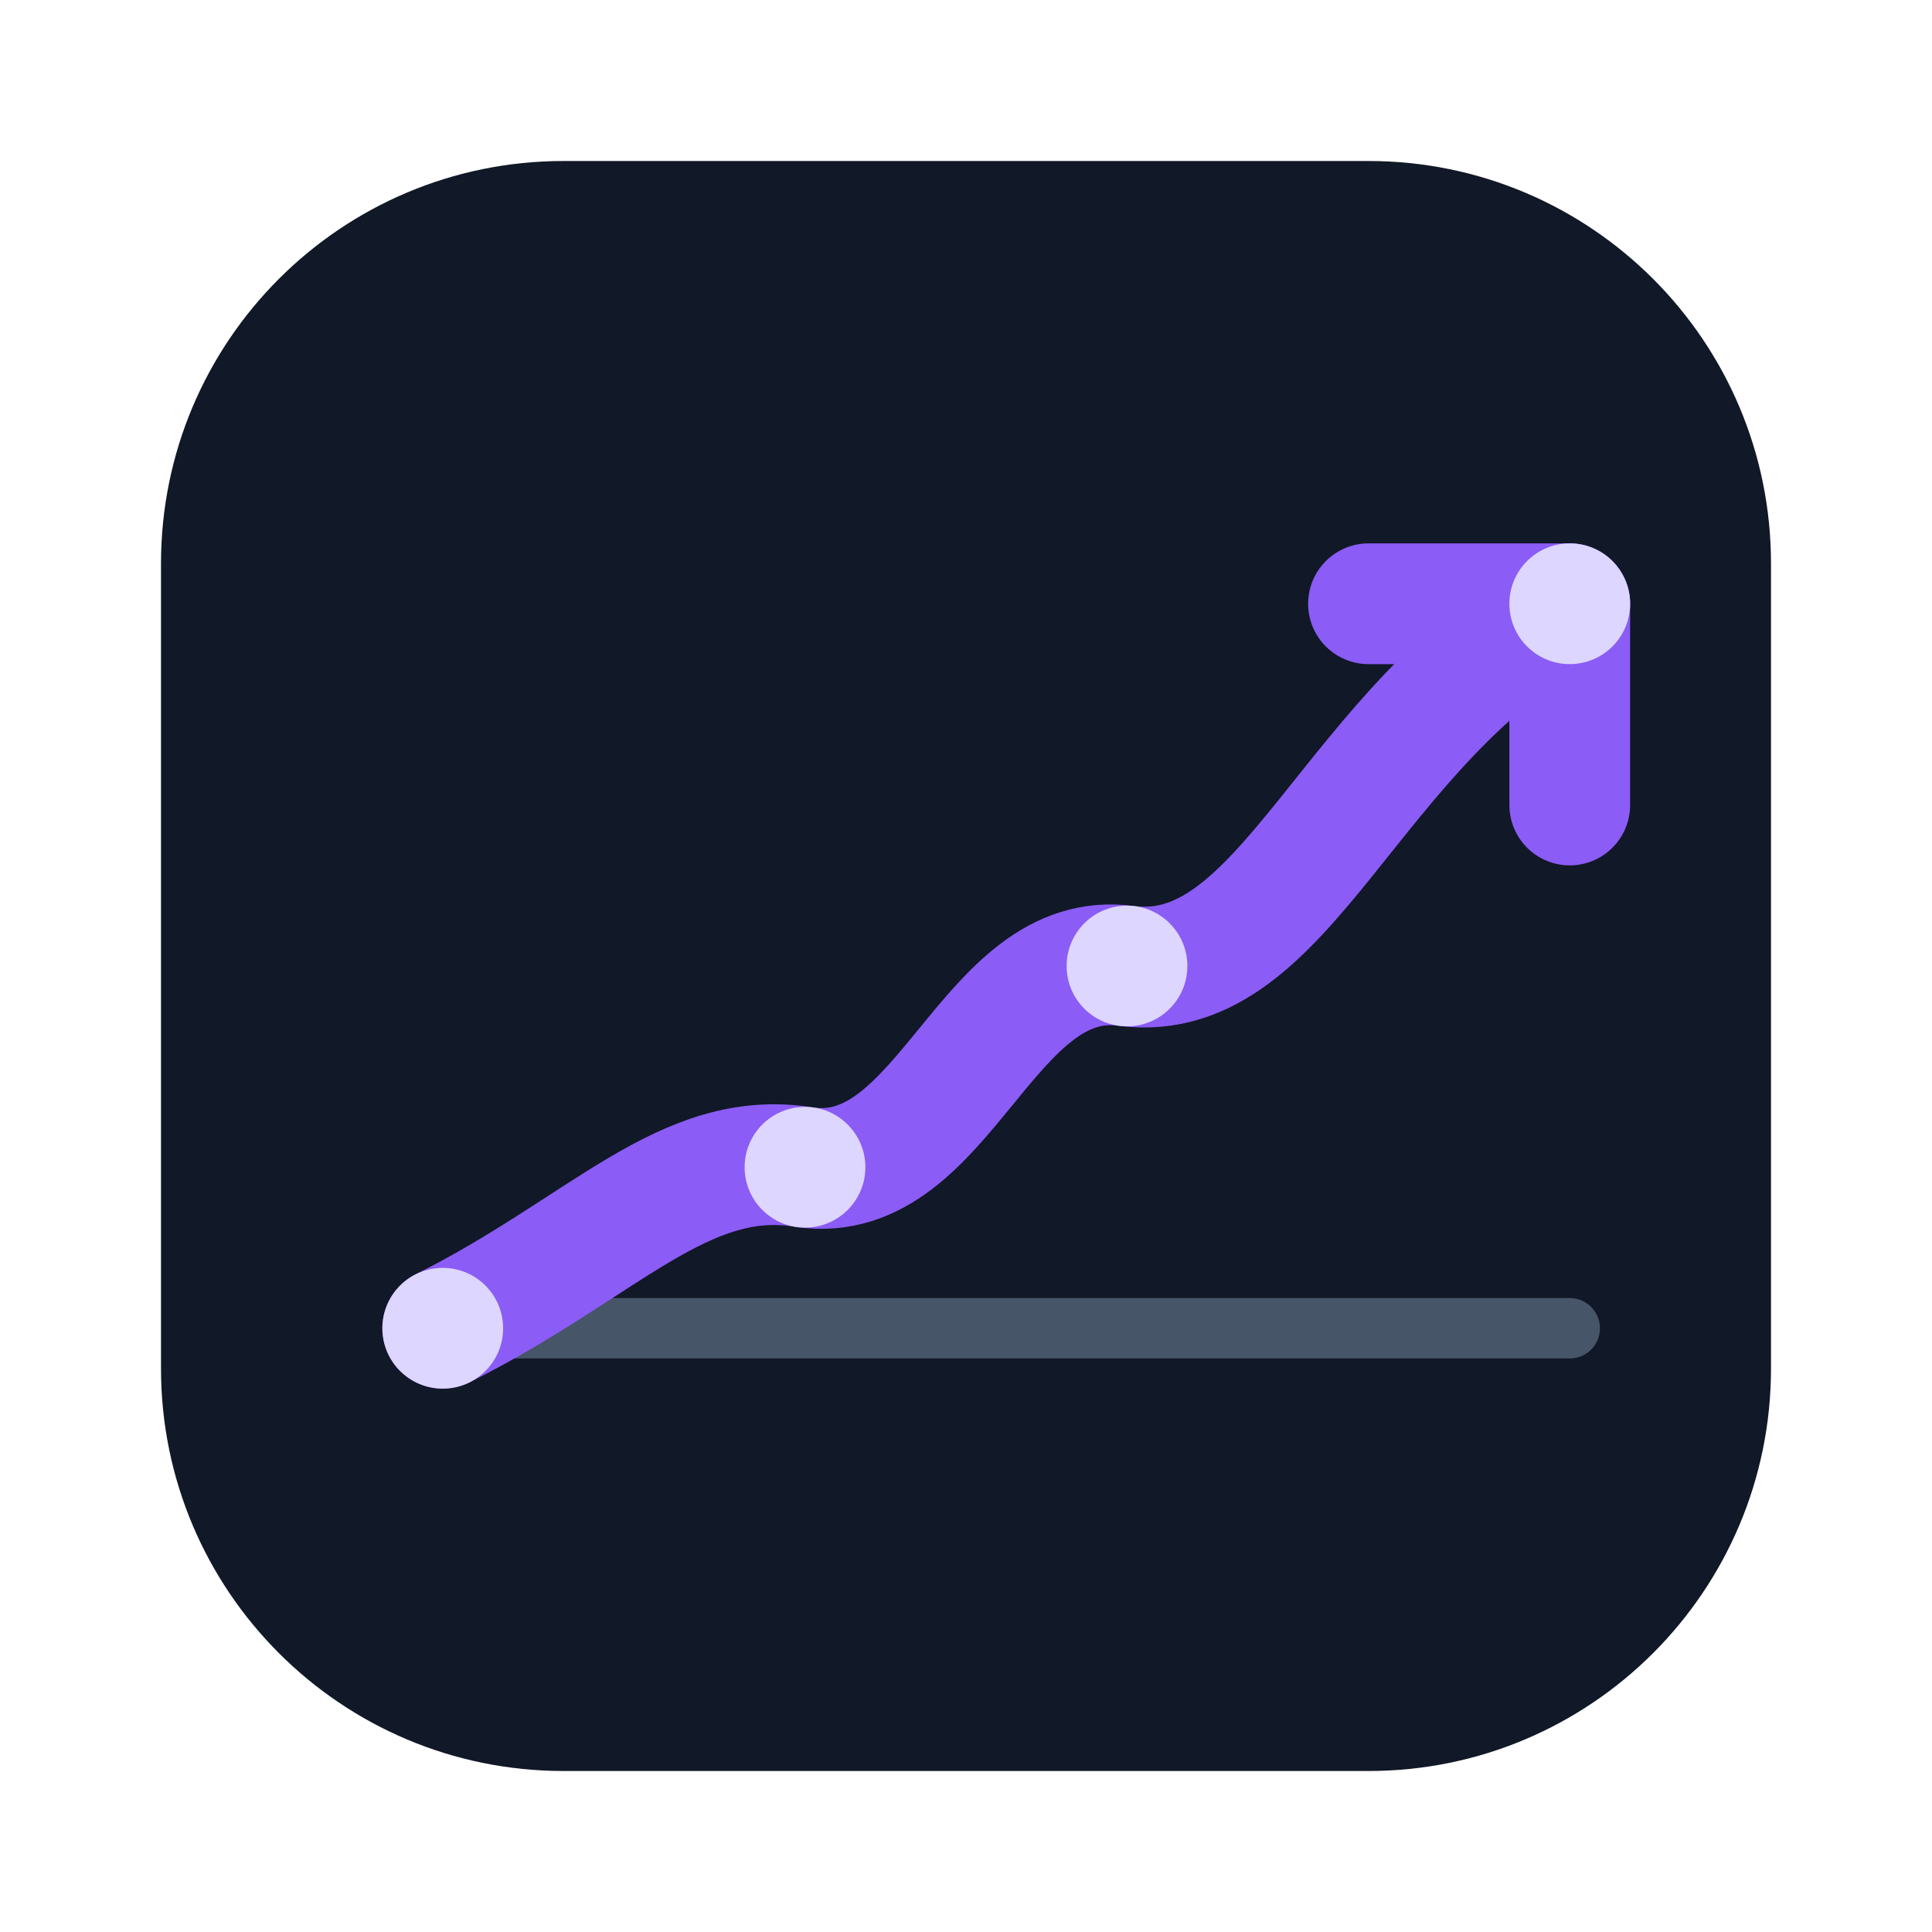
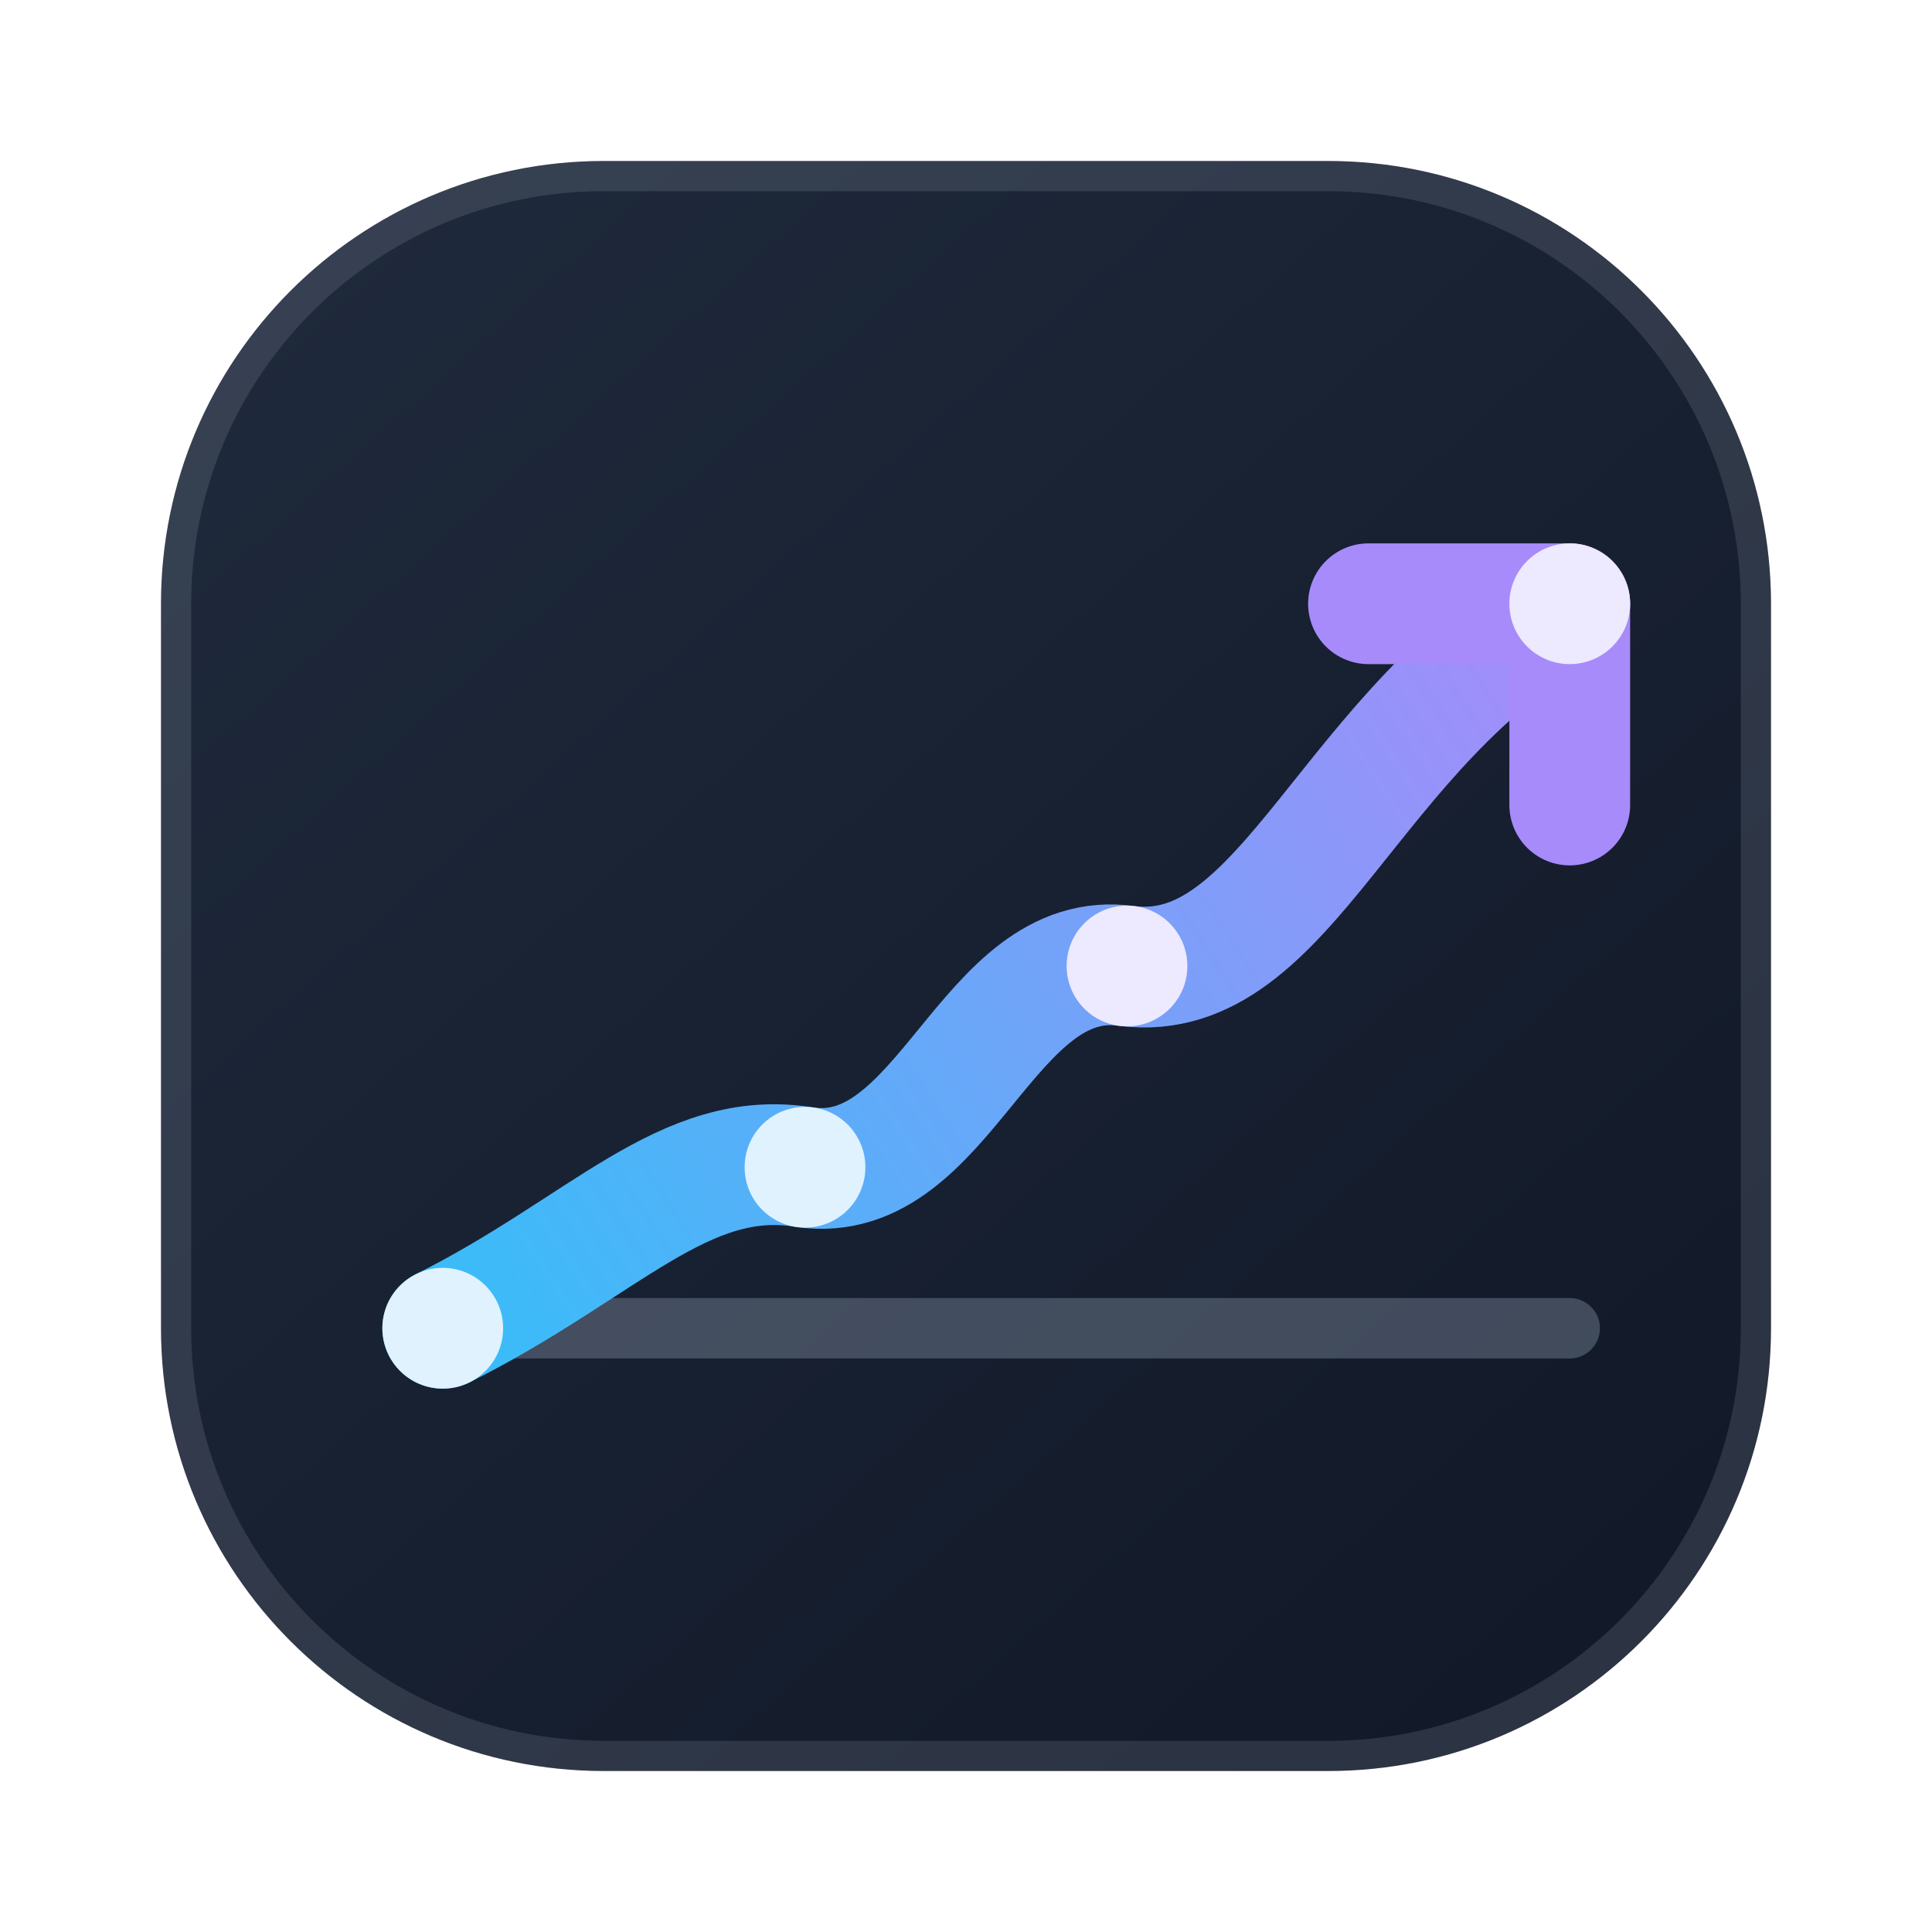
<svg xmlns="http://www.w3.org/2000/svg" width="96" height="96" viewBox="0 0 96 96" fill="none" role="img" aria-labelledby="title desc">
-   <rect x="8" y="8" width="80" height="80" rx="20" fill="#111827" />
-   <path d="M22 66H78" stroke="#475569" stroke-width="3" stroke-linecap="round" />
-   <path d="M22 66C30 62 34 57 40 58C47 59 49 47 56 48C64 49 67 36 78 30" stroke="#8B5CF6" stroke-width="6" stroke-linecap="round" stroke-linejoin="round" />
-   <path d="M68 30H78V40" stroke="#8B5CF6" stroke-width="6" stroke-linecap="round" stroke-linejoin="round" />
-   <circle cx="22" cy="66" r="3" fill="#DDD6FE" />
-   <circle cx="40" cy="58" r="3" fill="#DDD6FE" />
-   <circle cx="56" cy="48" r="3" fill="#DDD6FE" />
-   <circle cx="78" cy="30" r="3" fill="#DDD6FE" />
+   <defs>
+     <linearGradient id="bg" x1="16" y1="12" x2="84" y2="88" gradientUnits="userSpaceOnUse">
+       <stop stop-color="#1E293B" />
+       <stop offset="1" stop-color="#111827" />
+     </linearGradient>
+     <linearGradient id="curve" x1="22" y1="66" x2="78" y2="30" gradientUnits="userSpaceOnUse">
+       <stop stop-color="#38BDF8" />
+       <stop offset="1" stop-color="#A78BFA" />
+     </linearGradient>
+   </defs>
+   <rect x="8" y="8" width="80" height="80" rx="22" fill="url(#bg)" />
+   <rect x="8.75" y="8.75" width="78.5" height="78.5" rx="21.25" stroke="#CBD5E1" stroke-opacity="0.14" stroke-width="1.5" />
+   <path d="M22 66H78" stroke="#94A3B8" stroke-opacity="0.35" stroke-width="3" stroke-linecap="round" />
+   <path d="M22 66C30 62 34 57 40 58C47 59 49 47 56 48C64 49 67 36 78 30" stroke="url(#curve)" stroke-width="6" stroke-linecap="round" stroke-linejoin="round" />
+   <path d="M68 30H78V40" stroke="#A78BFA" stroke-width="6" stroke-linecap="round" stroke-linejoin="round" />
+   <circle cx="22" cy="66" r="3" fill="#E0F2FE" />
+   <circle cx="40" cy="58" r="3" fill="#E0F2FE" />
+   <circle cx="56" cy="48" r="3" fill="#EDE9FE" />
+   <circle cx="78" cy="30" r="3" fill="#EDE9FE" />
</svg>
